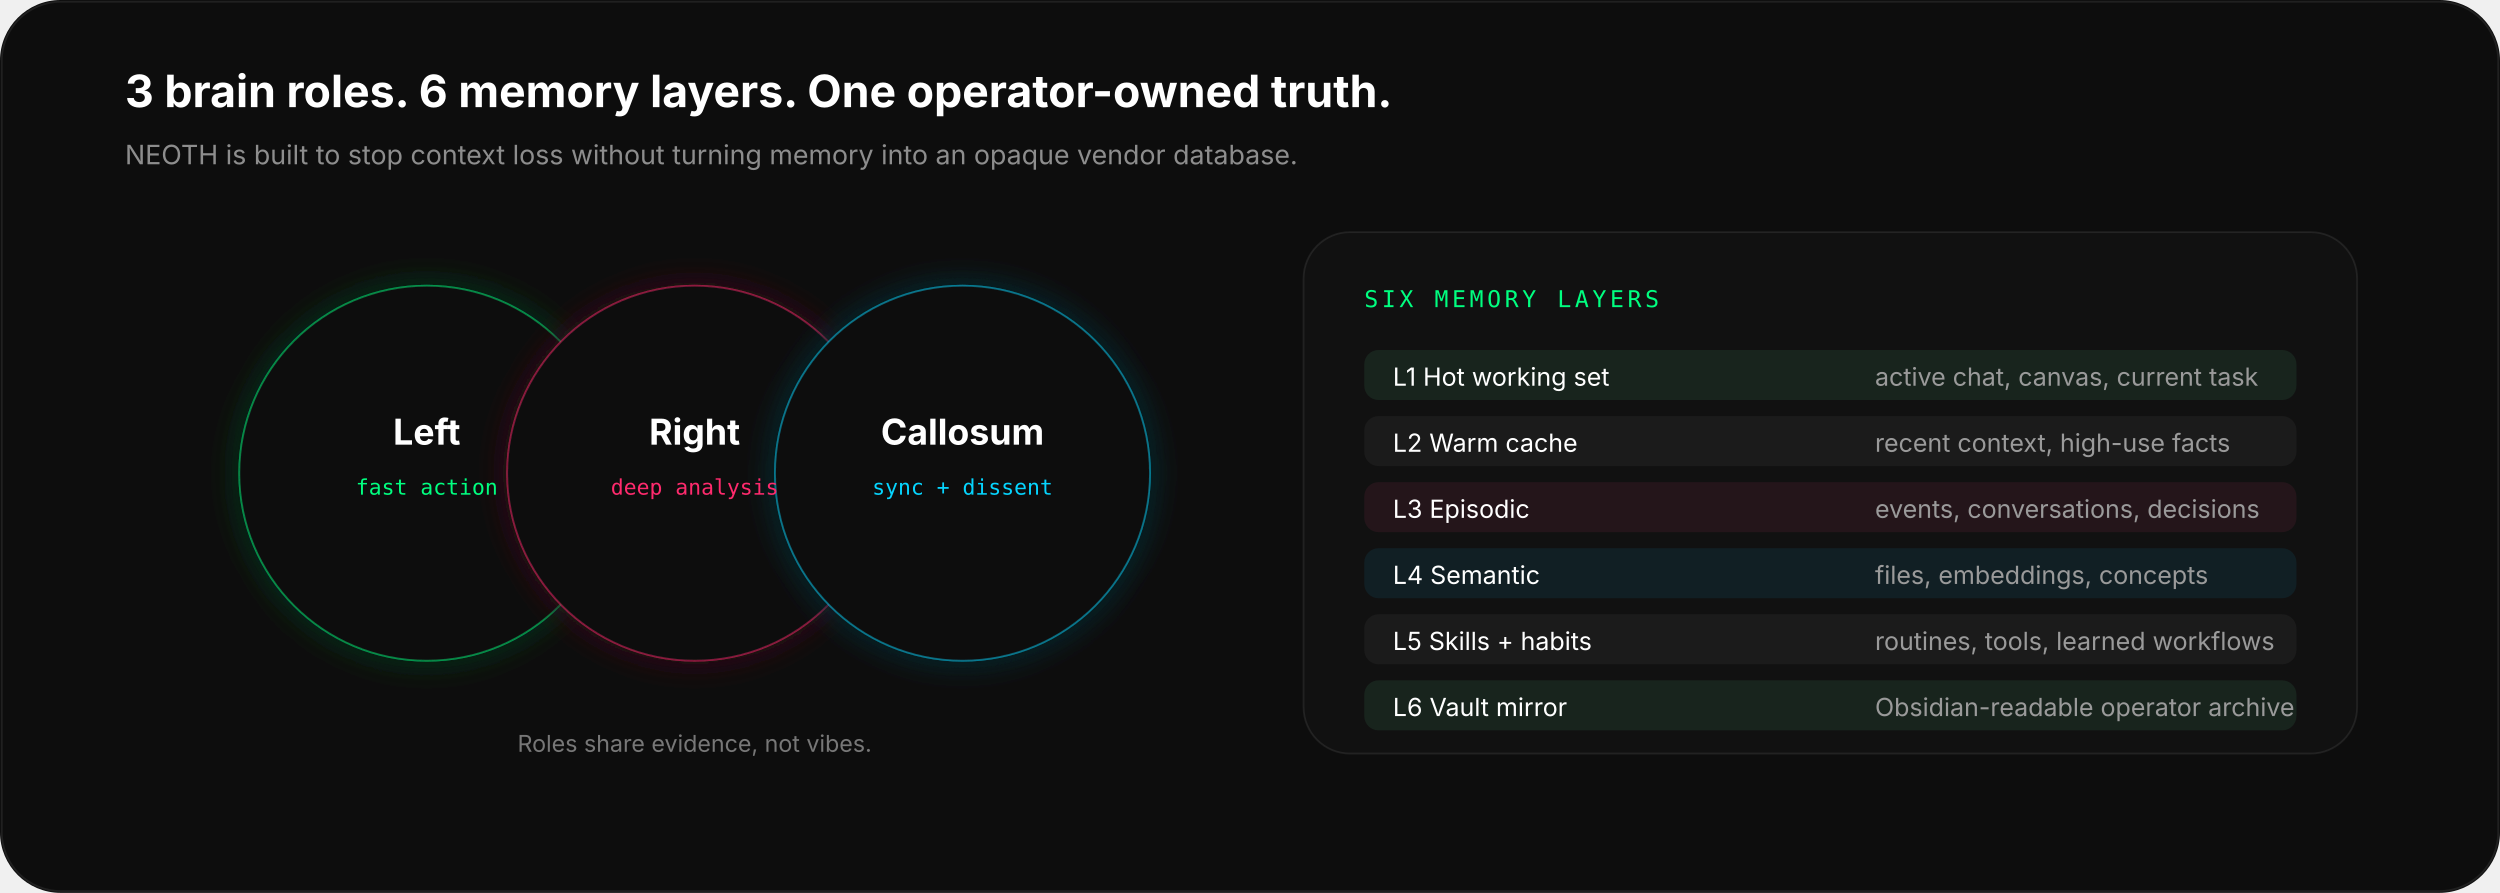
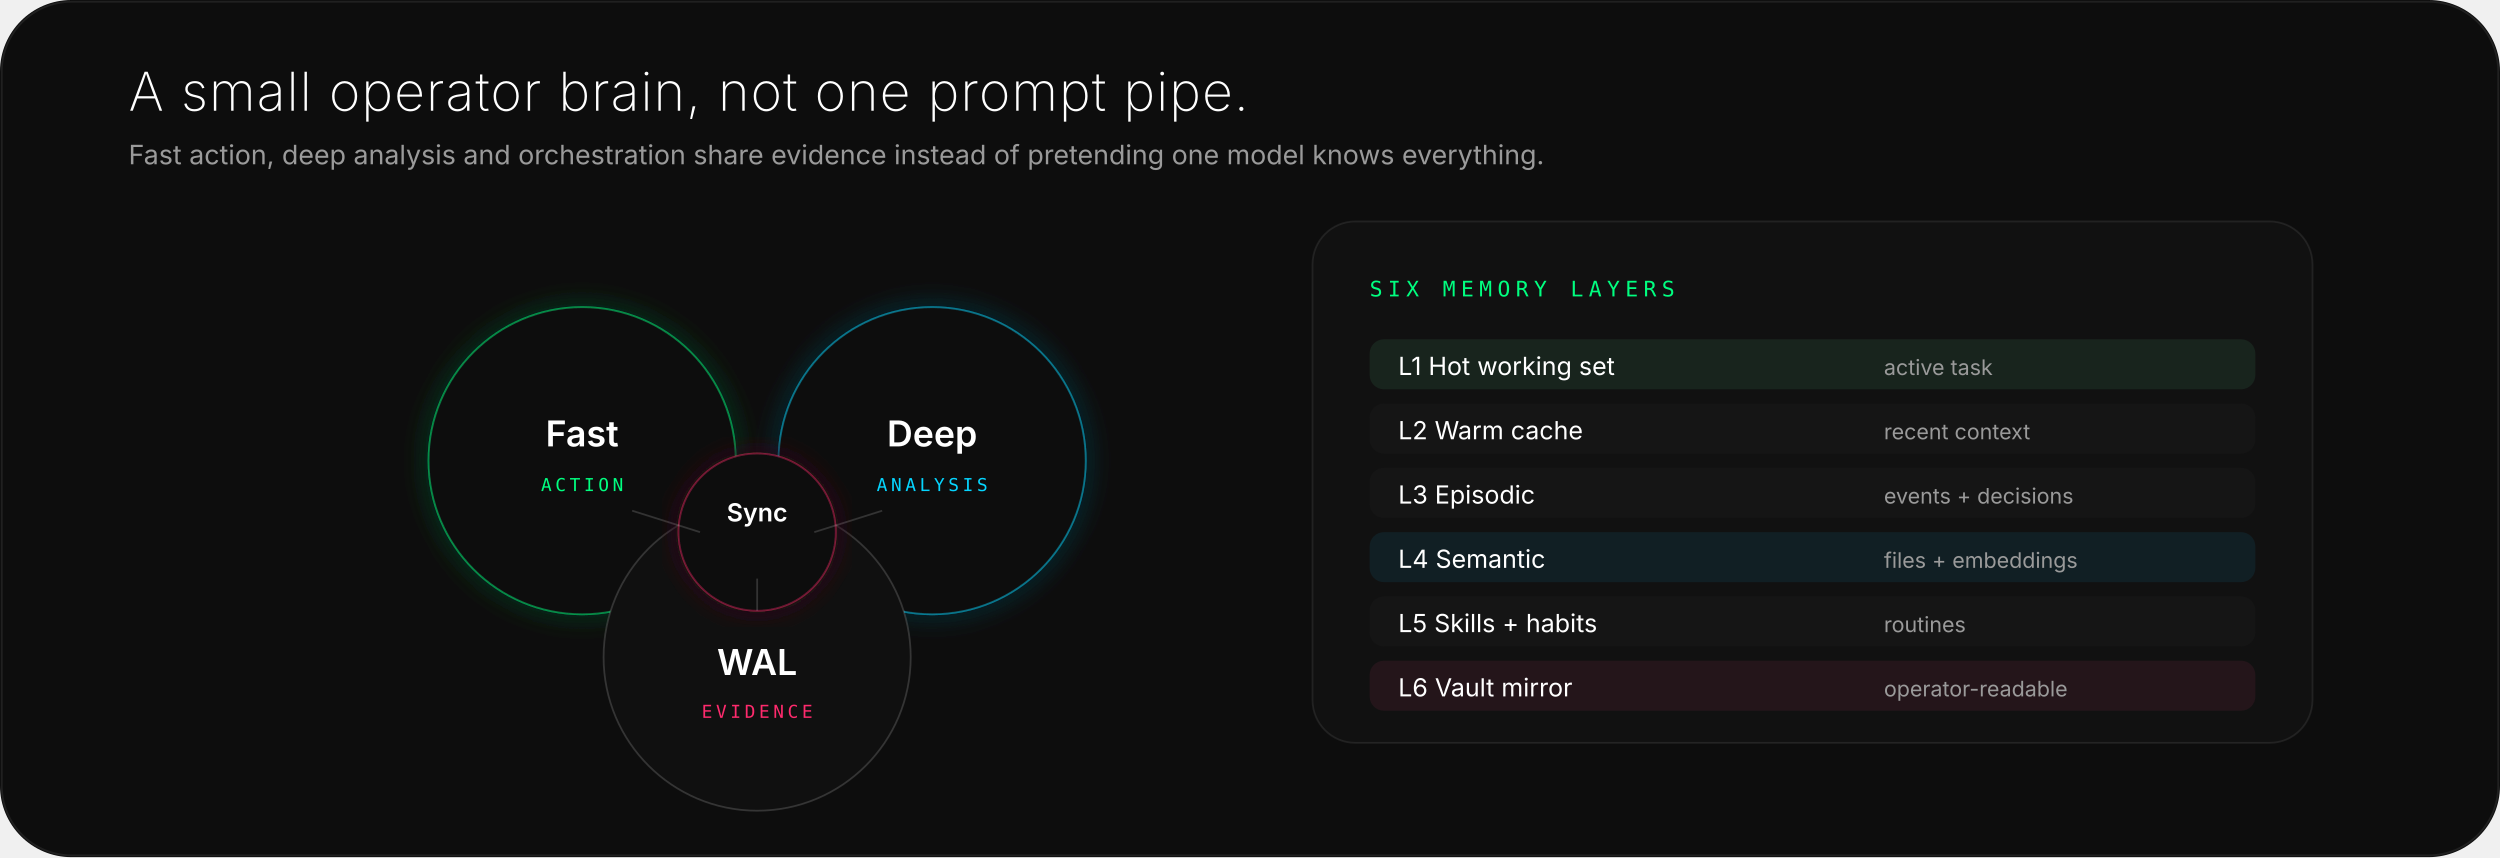
- <svg xmlns="http://www.w3.org/2000/svg" width="1400" height="500" viewBox="0 0 1400 500" fill="none" role="img" aria-labelledby="title desc">
+ <svg xmlns="http://www.w3.org/2000/svg" width="1400" height="480" viewBox="0 0 1400 480" fill="none" role="img" aria-labelledby="title desc">
  <defs>
    <filter id="glow">
-       <feGaussianBlur stdDeviation="8" result="b" />
+       <feGaussianBlur stdDeviation="7" result="b" />
      <feMerge>
        <feMergeNode in="b" />
        <feMergeNode in="SourceGraphic" />
      </feMerge>
    </filter>
    <style>
-       .sans{font-family:Inter,ui-sans-serif,system-ui,-apple-system,Segoe UI,sans-serif}
-       .mono{font-family:ui-monospace,SFMono-Regular,Menlo,Consolas,monospace}
+       .sans{font-family:"SF Pro Display",Inter,"Helvetica Neue",ui-sans-serif,system-ui,-apple-system,"Segoe UI",sans-serif}
+       .mono{font-family:"SF Mono",ui-monospace,SFMono-Regular,Menlo,Consolas,monospace}
+       .title{font-weight:200;letter-spacing:.02em}
    </style>
  </defs>
-   <rect width="1400" height="500" rx="34" fill="#0d0d0d" />
-   <rect x="1" y="1" width="1398" height="498" rx="33" stroke="white" stroke-opacity=".08" />
-   <text x="70" y="60" fill="white" class="sans" font-size="25" font-weight="700">3 brain roles. 6 memory layers. One operator-owned truth.</text>
-   <text x="70" y="92" fill="#8d8d8d" class="sans" font-size="15">NEOTH is built to stop context loss without turning memory into an opaque vendor database.</text>
-   <g transform="translate(84 145)">
-     <circle cx="155" cy="120" r="105" fill="#101010" stroke="#00ff80" stroke-opacity=".45" filter="url(#glow)" />
-     <circle cx="305" cy="120" r="105" fill="#101010" stroke="#ff2a6d" stroke-opacity=".45" filter="url(#glow)" />
-     <circle cx="455" cy="120" r="105" fill="#101010" stroke="#05d5ff" stroke-opacity=".45" filter="url(#glow)" />
-     <text x="155" y="104" text-anchor="middle" fill="white" class="sans" font-size="20" font-weight="700">Left</text>
-     <text x="155" y="132" text-anchor="middle" fill="#00ff80" class="mono" font-size="12">fast action</text>
-     <text x="305" y="104" text-anchor="middle" fill="white" class="sans" font-size="20" font-weight="700">Right</text>
-     <text x="305" y="132" text-anchor="middle" fill="#ff2a6d" class="mono" font-size="12">deep analysis</text>
-     <text x="455" y="104" text-anchor="middle" fill="white" class="sans" font-size="20" font-weight="700">Callosum</text>
-     <text x="455" y="132" text-anchor="middle" fill="#05d5ff" class="mono" font-size="12">sync + dissent</text>
-     <text x="305" y="276" text-anchor="middle" fill="#777" class="sans" font-size="13">Roles share evidence, not vibes.</text>
+   <rect width="1400" height="480" rx="40" fill="#0d0d0d" />
+   <rect x="1" y="1" width="1398" height="478" rx="39" stroke="white" stroke-opacity=".08" />
+   <text x="72" y="62" fill="white" class="sans title" font-size="30">A small operator brain, not one prompt pipe.</text>
+   <text x="72" y="92" fill="#9a9a9a" class="sans" font-size="15">Fast action, deep analysis and orchestration share evidence instead of pretending one model knows everything.</text>
+   <g transform="translate(130 132)">
+     <circle cx="196" cy="126" r="86" fill="#101010" stroke="#00ff80" stroke-opacity=".45" filter="url(#glow)" />
+     <circle cx="392" cy="126" r="86" fill="#101010" stroke="#05d5ff" stroke-opacity=".45" filter="url(#glow)" />
+     <circle cx="294" cy="236" r="86" fill="#101010" stroke="#ffffff" stroke-opacity=".16" />
+     <circle cx="294" cy="166" r="44" fill="#0d0d0d" stroke="#ff2a6d" stroke-opacity=".36" filter="url(#glow)" />
+     <path d="M224 154 L262 166 M364 154 L326 166 M294 192 V210" stroke="white" stroke-opacity=".16" />
+     <text x="196" y="118" text-anchor="middle" fill="white" class="sans" font-size="20" font-weight="600">Fast</text>
+     <text x="196" y="143" text-anchor="middle" fill="#00ff80" class="mono" font-size="10" letter-spacing="2">ACTION</text>
+     <text x="392" y="118" text-anchor="middle" fill="white" class="sans" font-size="20" font-weight="600">Deep</text>
+     <text x="392" y="143" text-anchor="middle" fill="#05d5ff" class="mono" font-size="10" letter-spacing="2">ANALYSIS</text>
+     <text x="294" y="160" text-anchor="middle" fill="white" class="sans" font-size="14" font-weight="600">Sync</text>
+     <text x="294" y="246" text-anchor="middle" fill="white" class="sans" font-size="20" font-weight="600">WAL</text>
+     <text x="294" y="270" text-anchor="middle" fill="#ff2a6d" class="mono" font-size="10" letter-spacing="2">EVIDENCE</text>
  </g>
-   <g transform="translate(730 130)">
-     <rect x="0" y="0" width="590" height="292" rx="26" fill="#111" stroke="white" stroke-opacity=".08" />
-     <text x="34" y="42" fill="#00ff80" class="mono" font-size="13" letter-spacing="2">SIX MEMORY LAYERS</text>
-     <g class="sans" font-size="14">
-       <rect x="34" y="66" width="522" height="28" rx="8" fill="#18241d" />
-       <text x="50" y="86" fill="white">L1 Hot working set</text>
-       <text x="320" y="86" fill="#9a9a9a">active chat, canvas, current task</text>
-       <rect x="34" y="103" width="522" height="28" rx="8" fill="#1b1b1b" />
-       <text x="50" y="123" fill="white">L2 Warm cache</text>
-       <text x="320" y="123" fill="#9a9a9a">recent context, high-use facts</text>
-       <rect x="34" y="140" width="522" height="28" rx="8" fill="#24151a" />
-       <text x="50" y="160" fill="white">L3 Episodic</text>
-       <text x="320" y="160" fill="#9a9a9a">events, conversations, decisions</text>
-       <rect x="34" y="177" width="522" height="28" rx="8" fill="#111f24" />
-       <text x="50" y="197" fill="white">L4 Semantic</text>
-       <text x="320" y="197" fill="#9a9a9a">files, embeddings, concepts</text>
-       <rect x="34" y="214" width="522" height="28" rx="8" fill="#1b1b1b" />
-       <text x="50" y="234" fill="white">L5 Skills + habits</text>
-       <text x="320" y="234" fill="#9a9a9a">routines, tools, learned workflows</text>
-       <rect x="34" y="251" width="522" height="28" rx="8" fill="#18241d" />
-       <text x="50" y="271" fill="white">L6 Vault mirror</text>
-       <text x="320" y="271" fill="#9a9a9a">Obsidian-readable operator archive</text>
-     </g>
+   <g transform="translate(735 124)" class="sans">
+     <rect x="0" y="0" width="560" height="292" rx="24" fill="#111" stroke="white" stroke-opacity=".08" />
+     <text x="32" y="42" fill="#00ff80" class="mono" font-size="12" letter-spacing="3">SIX MEMORY LAYERS</text>
+     <rect x="32" y="66" width="496" height="28" rx="8" fill="#18241d" />
+     <text x="48" y="86" fill="white" font-size="14">L1 Hot working set</text>
+     <text x="320" y="86" fill="#9a9a9a" font-size="12">active task</text>
+     <rect x="32" y="102" width="496" height="28" rx="8" fill="#151515" />
+     <text x="48" y="122" fill="white" font-size="14">L2 Warm cache</text>
+     <text x="320" y="122" fill="#9a9a9a" font-size="12">recent context</text>
+     <rect x="32" y="138" width="496" height="28" rx="8" fill="#151515" />
+     <text x="48" y="158" fill="white" font-size="14">L3 Episodic</text>
+     <text x="320" y="158" fill="#9a9a9a" font-size="12">events + decisions</text>
+     <rect x="32" y="174" width="496" height="28" rx="8" fill="#111f24" />
+     <text x="48" y="194" fill="white" font-size="14">L4 Semantic</text>
+     <text x="320" y="194" fill="#9a9a9a" font-size="12">files + embeddings</text>
+     <rect x="32" y="210" width="496" height="28" rx="8" fill="#151515" />
+     <text x="48" y="230" fill="white" font-size="14">L5 Skills + habits</text>
+     <text x="320" y="230" fill="#9a9a9a" font-size="12">routines</text>
+     <rect x="32" y="246" width="496" height="28" rx="8" fill="#24151a" />
+     <text x="48" y="266" fill="white" font-size="14">L6 Vault mirror</text>
+     <text x="320" y="266" fill="#9a9a9a" font-size="12">operator-readable</text>
  </g>
</svg>
